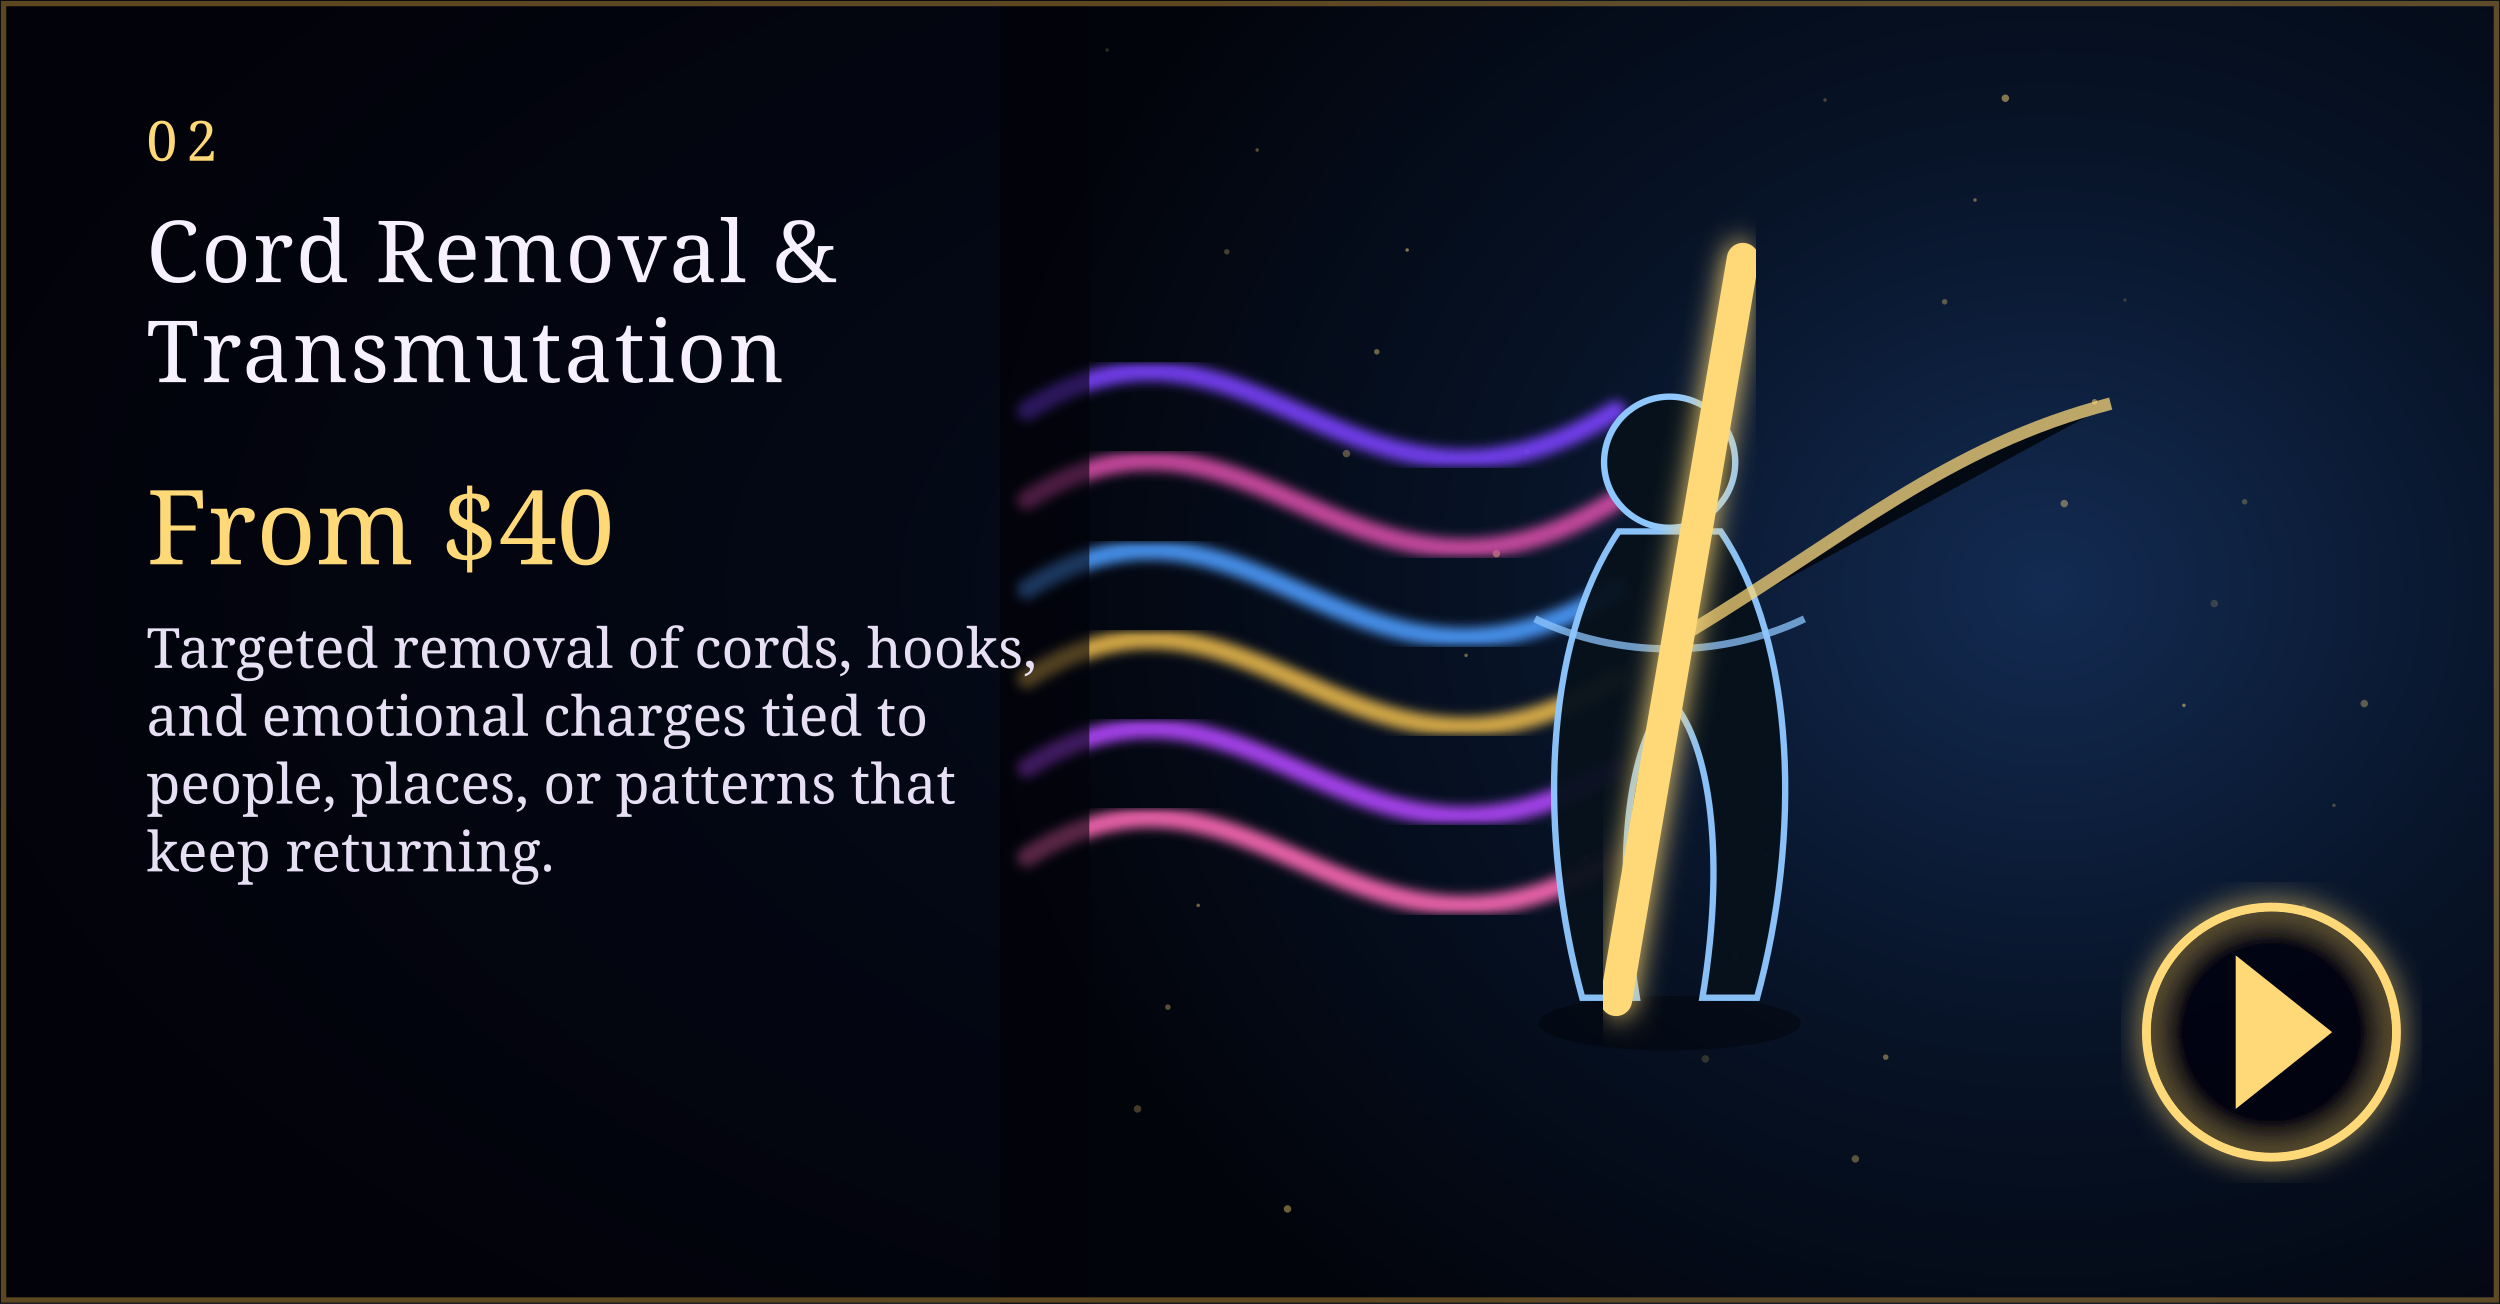
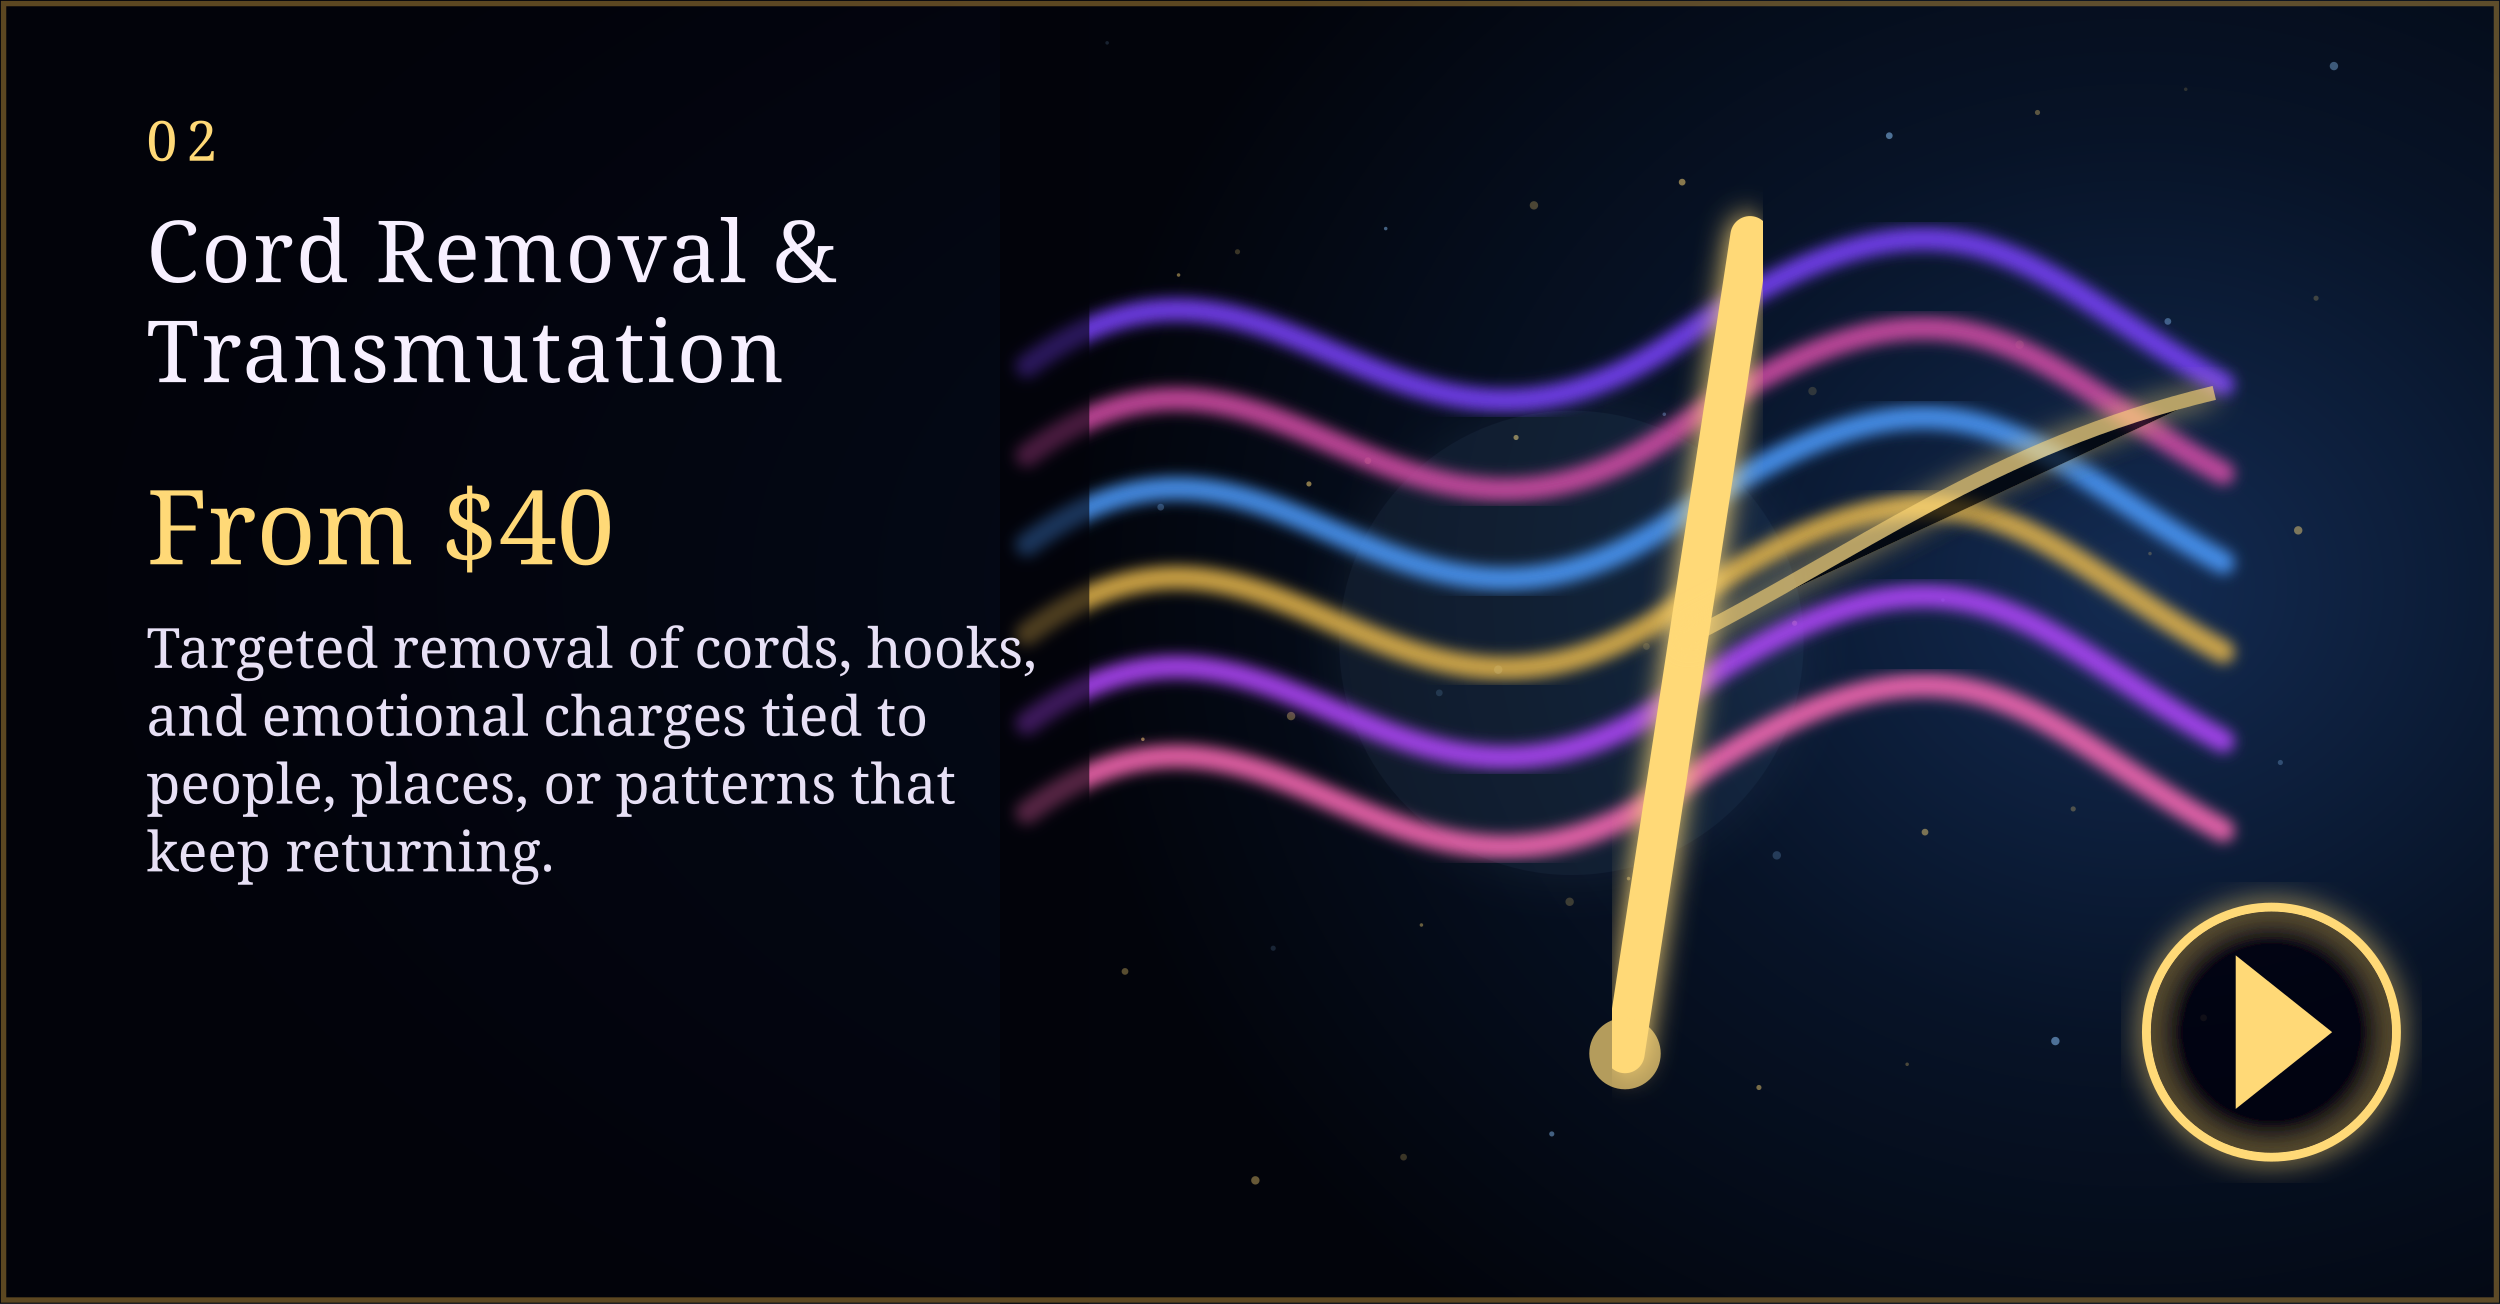
<svg xmlns="http://www.w3.org/2000/svg" viewBox="0 0 1400 730" width="1400" height="730">
  <defs>
-     <radialGradient id="artBg" cx="70%" cy="45%" r="72%">
+     <radialGradient id="artBg" cx="76%" cy="45%" r="72%">
      <stop offset="0" stop-color="#132b52" />
      <stop offset=".48" stop-color="#071327" />
      <stop offset="1" stop-color="#02040b" />
    </radialGradient>
    <radialGradient id="vortex" cx="50%" cy="50%" r="50%">
-       <stop offset="0" stop-color="#ffd977" stop-opacity=".22" />
-       <stop offset=".42" stop-color="#102447" stop-opacity=".72" />
+       <stop offset="0" stop-color="#ffd977" stop-opacity=".24" />
+       <stop offset=".42" stop-color="#102447" stop-opacity=".74" />
      <stop offset="1" stop-color="#01030b" stop-opacity="0" />
    </radialGradient>
    <filter id="goldGlow">
      <feGaussianBlur stdDeviation="8" result="b" />
      <feMerge>
        <feMergeNode in="b" />
        <feMergeNode in="SourceGraphic" />
      </feMerge>
    </filter>
-     <filter id="glow">
-       <feGaussianBlur stdDeviation="6" result="b" />
+     <filter id="blueGlow">
+       <feGaussianBlur stdDeviation="14" result="b" />
      <feMerge>
        <feMergeNode in="b" />
        <feMergeNode in="SourceGraphic" />
      </feMerge>
    </filter>
    <filter id="soft">
-       <feGaussianBlur stdDeviation="3" />
+       <feGaussianBlur stdDeviation="4" />
    </filter>
    <style>.title{fill:#f7f0ff;font-family:Cinzel,Georgia,serif;font-size:48px;letter-spacing:1.3px}.desc{fill:#e7e0f5;font-family:'EB Garamond',Georgia,serif;font-size:31px}.price{fill:#ffd977;font-family:'Cinzel Decorative',Georgia,serif;font-size:58px}</style>
  </defs>
  <rect width="1400" height="730" fill="#03040d" />
  <rect width="1400" height="730" fill="url(#artBg)" />
  <rect x="560" y="0" width="840" height="730" fill="url(#artBg)" />
-   <circle cx="620" cy="28" r="1.0" fill="#ffd977" opacity="0.18" />
-   <circle cx="687" cy="141" r="1.55" fill="#ffd977" opacity="0.26" />
-   <circle cx="754" cy="254" r="2.1" fill="#ffd977" opacity="0.34" />
-   <circle cx="821" cy="367" r="1.0" fill="#ffd977" opacity="0.42" />
-   <circle cx="888" cy="480" r="1.55" fill="#ffd977" opacity="0.50" />
-   <circle cx="955" cy="593" r="2.1" fill="#ffd977" opacity="0.18" />
-   <circle cx="1022" cy="56" r="1.0" fill="#ffd977" opacity="0.26" />
-   <circle cx="1089" cy="169" r="1.55" fill="#ffd977" opacity="0.34" />
-   <circle cx="1156" cy="282" r="2.1" fill="#ffd977" opacity="0.42" />
-   <circle cx="1223" cy="395" r="1.0" fill="#ffd977" opacity="0.50" />
-   <circle cx="1290" cy="508" r="1.55" fill="#ffd977" opacity="0.18" />
-   <circle cx="637" cy="621" r="2.1" fill="#ffd977" opacity="0.26" />
-   <circle cx="704" cy="84" r="1.0" fill="#ffd977" opacity="0.34" />
-   <circle cx="771" cy="197" r="1.55" fill="#ffd977" opacity="0.42" />
-   <circle cx="838" cy="310" r="2.1" fill="#ffd977" opacity="0.50" />
-   <circle cx="905" cy="423" r="1.0" fill="#ffd977" opacity="0.18" />
-   <circle cx="972" cy="536" r="1.55" fill="#ffd977" opacity="0.26" />
-   <circle cx="1039" cy="649" r="2.1" fill="#ffd977" opacity="0.34" />
-   <circle cx="1106" cy="112" r="1.0" fill="#ffd977" opacity="0.42" />
-   <circle cx="1173" cy="225" r="1.55" fill="#ffd977" opacity="0.50" />
-   <circle cx="1240" cy="338" r="2.1" fill="#ffd977" opacity="0.18" />
-   <circle cx="1307" cy="451" r="1.0" fill="#ffd977" opacity="0.26" />
-   <circle cx="654" cy="564" r="1.55" fill="#ffd977" opacity="0.34" />
-   <circle cx="721" cy="677" r="2.1" fill="#ffd977" opacity="0.42" />
-   <circle cx="788" cy="140" r="1.0" fill="#ffd977" opacity="0.50" />
-   <circle cx="855" cy="253" r="1.55" fill="#ffd977" opacity="0.18" />
-   <circle cx="922" cy="366" r="2.1" fill="#ffd977" opacity="0.26" />
-   <circle cx="989" cy="479" r="1.0" fill="#ffd977" opacity="0.34" />
-   <circle cx="1056" cy="592" r="1.55" fill="#ffd977" opacity="0.42" />
-   <circle cx="1123" cy="55" r="2.1" fill="#ffd977" opacity="0.50" />
-   <circle cx="1190" cy="168" r="1.0" fill="#ffd977" opacity="0.18" />
-   <circle cx="1257" cy="281" r="1.55" fill="#ffd977" opacity="0.26" />
-   <circle cx="1324" cy="394" r="2.1" fill="#ffd977" opacity="0.34" />
-   <circle cx="671" cy="507" r="1.0" fill="#ffd977" opacity="0.42" />
-   <path d="M575 230 C700 150,760 320,905 230" stroke="#7c43ff" stroke-width="11" fill="none" stroke-linecap="round" filter="url(#soft)" opacity=".9" />
-   <path d="M575 280 C700 200,760 370,905 280" stroke="#d74da8" stroke-width="11" fill="none" stroke-linecap="round" filter="url(#soft)" opacity=".9" />
-   <path d="M575 330 C700 250,760 420,905 330" stroke="#4e9dff" stroke-width="11" fill="none" stroke-linecap="round" filter="url(#soft)" opacity=".9" />
-   <path d="M575 380 C700 300,760 470,905 380" stroke="#e8b84b" stroke-width="11" fill="none" stroke-linecap="round" filter="url(#soft)" opacity=".9" />
-   <path d="M575 430 C700 350,760 520,905 430" stroke="#b446ff" stroke-width="11" fill="none" stroke-linecap="round" filter="url(#soft)" opacity=".9" />
-   <path d="M575 480 C700 400,760 570,905 480" stroke="#ff6ab7" stroke-width="11" fill="none" stroke-linecap="round" filter="url(#soft)" opacity=".9" />
-   <g opacity="1">
-     <ellipse cx="935" cy="573.0" rx="73.44" ry="15.3" fill="#000" opacity=".35" />
-     <path d="M906.44 297.6 C863.6 360.84,861.56 468.96,886.04 558.72 L916.64 558.72 C902.36 473.04,914.6 411.84,935 391.44 C955.4 411.84,967.64 473.04,953.36 558.72 L983.96 558.72 C1008.44 468.96,1006.4 360.84,963.56 297.6 Z" fill="#06111b" stroke="#8ec7ff" stroke-width="3.57" opacity=".96" />
-     <circle cx="935" cy="258.84" r="36.72" fill="#06111b" stroke="#8ec7ff" stroke-width="3.57" />
-     <path d="M859.52 346.56 C906.44 369.0,963.56 369.0,1010.48 346.56" fill="none" stroke="#8ec7ff" stroke-width="4.08" opacity=".74" />
-   </g>
-   <path d="M976 145 L905 560" stroke="#ffd977" stroke-width="18" stroke-linecap="round" filter="url(#goldGlow)" />
-   <path d="M944 355 C1035 300,1090 250,1182 226" stroke="#ffd977" stroke-width="7" opacity=".72" />
+   <circle cx="620" cy="24" r="1.0" fill="#8ec7ff" opacity="0.16" />
+   <circle cx="693" cy="141" r="1.45" fill="#ffd977" opacity="0.22" />
+   <circle cx="766" cy="258" r="1.9" fill="#ffd977" opacity="0.28" />
+   <circle cx="839" cy="375" r="2.35" fill="#8ec7ff" opacity="0.34" />
+   <circle cx="912" cy="492" r="1.0" fill="#ffd977" opacity="0.40" />
+   <circle cx="985" cy="609" r="1.45" fill="#ffd977" opacity="0.46" />
+   <circle cx="1058" cy="76" r="1.9" fill="#8ec7ff" opacity="0.52" />
+   <circle cx="1131" cy="193" r="2.35" fill="#ffd977" opacity="0.16" />
+   <circle cx="1204" cy="310" r="1.0" fill="#ffd977" opacity="0.22" />
+   <circle cx="1277" cy="427" r="1.45" fill="#8ec7ff" opacity="0.28" />
+   <circle cx="630" cy="544" r="1.9" fill="#ffd977" opacity="0.34" />
+   <circle cx="703" cy="661" r="2.35" fill="#ffd977" opacity="0.40" />
+   <circle cx="776" cy="128" r="1.0" fill="#8ec7ff" opacity="0.46" />
+   <circle cx="849" cy="245" r="1.45" fill="#ffd977" opacity="0.52" />
+   <circle cx="922" cy="362" r="1.9" fill="#ffd977" opacity="0.16" />
+   <circle cx="995" cy="479" r="2.35" fill="#8ec7ff" opacity="0.22" />
+   <circle cx="1068" cy="596" r="1.0" fill="#ffd977" opacity="0.28" />
+   <circle cx="1141" cy="63" r="1.45" fill="#ffd977" opacity="0.34" />
+   <circle cx="1214" cy="180" r="1.9" fill="#8ec7ff" opacity="0.40" />
+   <circle cx="1287" cy="297" r="2.35" fill="#ffd977" opacity="0.46" />
+   <circle cx="640" cy="414" r="1.0" fill="#ffd977" opacity="0.52" />
+   <circle cx="713" cy="531" r="1.45" fill="#8ec7ff" opacity="0.16" />
+   <circle cx="786" cy="648" r="1.9" fill="#ffd977" opacity="0.22" />
+   <circle cx="859" cy="115" r="2.35" fill="#ffd977" opacity="0.28" />
+   <circle cx="932" cy="232" r="1.0" fill="#8ec7ff" opacity="0.34" />
+   <circle cx="1005" cy="349" r="1.45" fill="#ffd977" opacity="0.40" />
+   <circle cx="1078" cy="466" r="1.9" fill="#ffd977" opacity="0.46" />
+   <circle cx="1151" cy="583" r="2.35" fill="#8ec7ff" opacity="0.52" />
+   <circle cx="1224" cy="50" r="1.0" fill="#ffd977" opacity="0.16" />
+   <circle cx="1297" cy="167" r="1.45" fill="#ffd977" opacity="0.22" />
+   <circle cx="650" cy="284" r="1.9" fill="#8ec7ff" opacity="0.28" />
+   <circle cx="723" cy="401" r="2.35" fill="#ffd977" opacity="0.34" />
+   <circle cx="796" cy="518" r="1.0" fill="#ffd977" opacity="0.40" />
+   <circle cx="869" cy="635" r="1.45" fill="#8ec7ff" opacity="0.46" />
+   <circle cx="942" cy="102" r="1.9" fill="#ffd977" opacity="0.52" />
+   <circle cx="1015" cy="219" r="2.35" fill="#ffd977" opacity="0.16" />
+   <circle cx="1088" cy="336" r="1.0" fill="#8ec7ff" opacity="0.22" />
+   <circle cx="1161" cy="453" r="1.45" fill="#ffd977" opacity="0.28" />
+   <circle cx="1234" cy="570" r="1.9" fill="#ffd977" opacity="0.34" />
+   <circle cx="1307" cy="37" r="2.35" fill="#8ec7ff" opacity="0.40" />
+   <circle cx="660" cy="154" r="1.0" fill="#ffd977" opacity="0.46" />
+   <circle cx="733" cy="271" r="1.45" fill="#ffd977" opacity="0.52" />
+   <circle cx="806" cy="388" r="1.9" fill="#8ec7ff" opacity="0.16" />
+   <circle cx="879" cy="505" r="2.35" fill="#ffd977" opacity="0.22" />
+   <circle cx="880" cy="360" r="130" fill="#8ec7ff" opacity=".08" filter="url(#blueGlow)" />
+   <path d="M575 205 C715 100,780 300,940 190 S1135 155,1245 215" stroke="#7c43ff" stroke-width="13" fill="none" stroke-linecap="round" opacity=".86" filter="url(#soft)" />
+   <path d="M575 255 C715 150,780 350,940 240 S1135 205,1245 265" stroke="#d74da8" stroke-width="13" fill="none" stroke-linecap="round" opacity=".86" filter="url(#soft)" />
+   <path d="M575 305 C715 200,780 400,940 290 S1135 255,1245 315" stroke="#4e9dff" stroke-width="13" fill="none" stroke-linecap="round" opacity=".86" filter="url(#soft)" />
+   <path d="M575 355 C715 250,780 450,940 340 S1135 305,1245 365" stroke="#e8b84b" stroke-width="13" fill="none" stroke-linecap="round" opacity=".86" filter="url(#soft)" />
+   <path d="M575 405 C715 300,780 500,940 390 S1135 355,1245 415" stroke="#b446ff" stroke-width="13" fill="none" stroke-linecap="round" opacity=".86" filter="url(#soft)" />
+   <path d="M575 455 C715 350,780 550,940 440 S1135 405,1245 465" stroke="#ff6ab7" stroke-width="13" fill="none" stroke-linecap="round" opacity=".86" filter="url(#soft)" />
+   <path d="M980 132 L910 590" stroke="#ffd977" stroke-width="22" stroke-linecap="round" filter="url(#goldGlow)" />
+   <path d="M940 360 C1040 310,1115 250,1240 220" stroke="#ffd977" stroke-width="8" opacity=".7" filter="url(#goldGlow)" />
+   <circle cx="910" cy="590" r="20" fill="#ffd977" opacity=".7" />
  <rect x="0" y="0" width="610" height="730" fill="rgba(2,3,10,.61)" />
  <rect x="2" y="2" width="1396" height="726" fill="none" stroke="#d9a642" stroke-opacity=".42" stroke-width="3" />
  <text x="82" y="90" fill="#ffd977" font-family="Cinzel, Georgia, serif" font-size="31" letter-spacing="5">02</text>
  <text x="82" y="158" class="title">Cord Removal &amp;</text>
  <text x="82" y="214" class="title">Transmutation</text>
  <text x="82" y="316" class="price">From $40</text>
  <text x="82" y="374" class="desc">Targeted removal of cords, hooks,</text>
  <text x="82" y="412" class="desc">and emotional charges tied to</text>
  <text x="82" y="450" class="desc">people, places, or patterns that</text>
  <text x="82" y="488" class="desc">keep returning.</text>
  <circle cx="1272" cy="578" r="70" fill="rgba(2,3,10,.58)" stroke="#ffd977" stroke-width="5" filter="url(#goldGlow)" />
  <polygon points="1252,535 1306,578 1252,621" fill="#ffd977" />
</svg>
